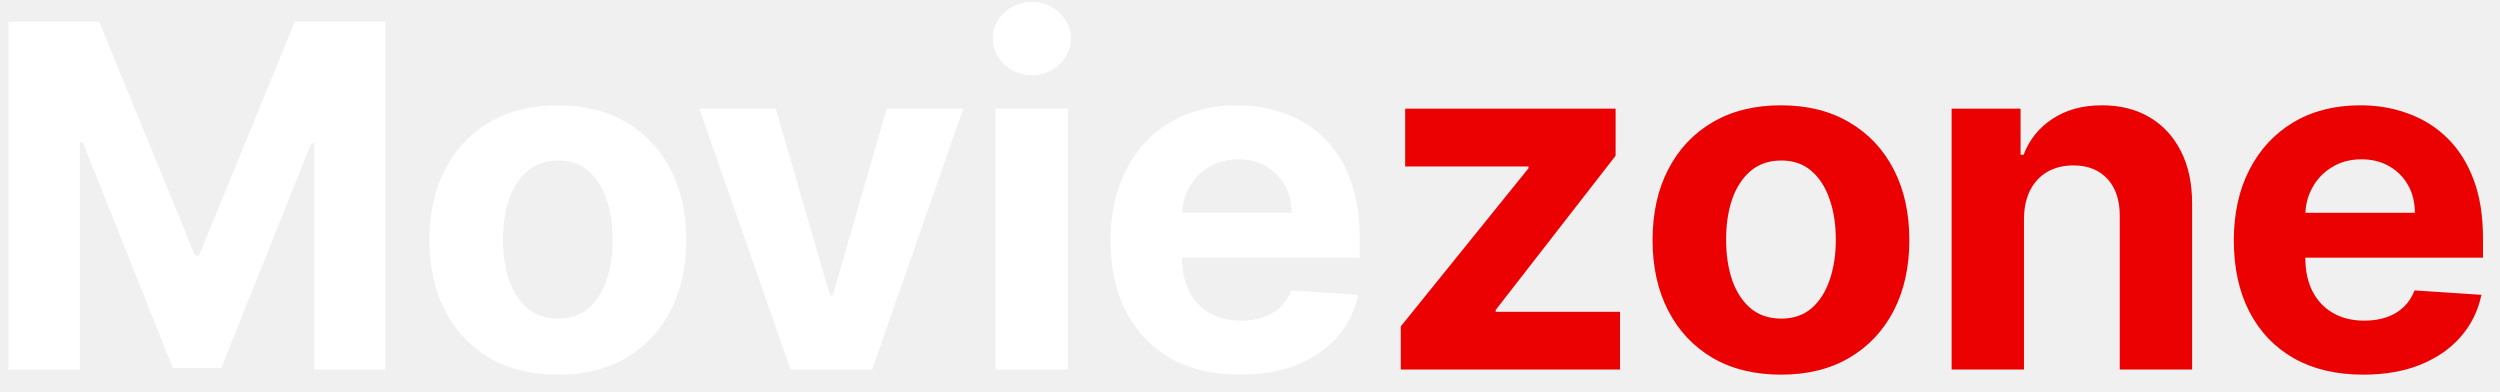
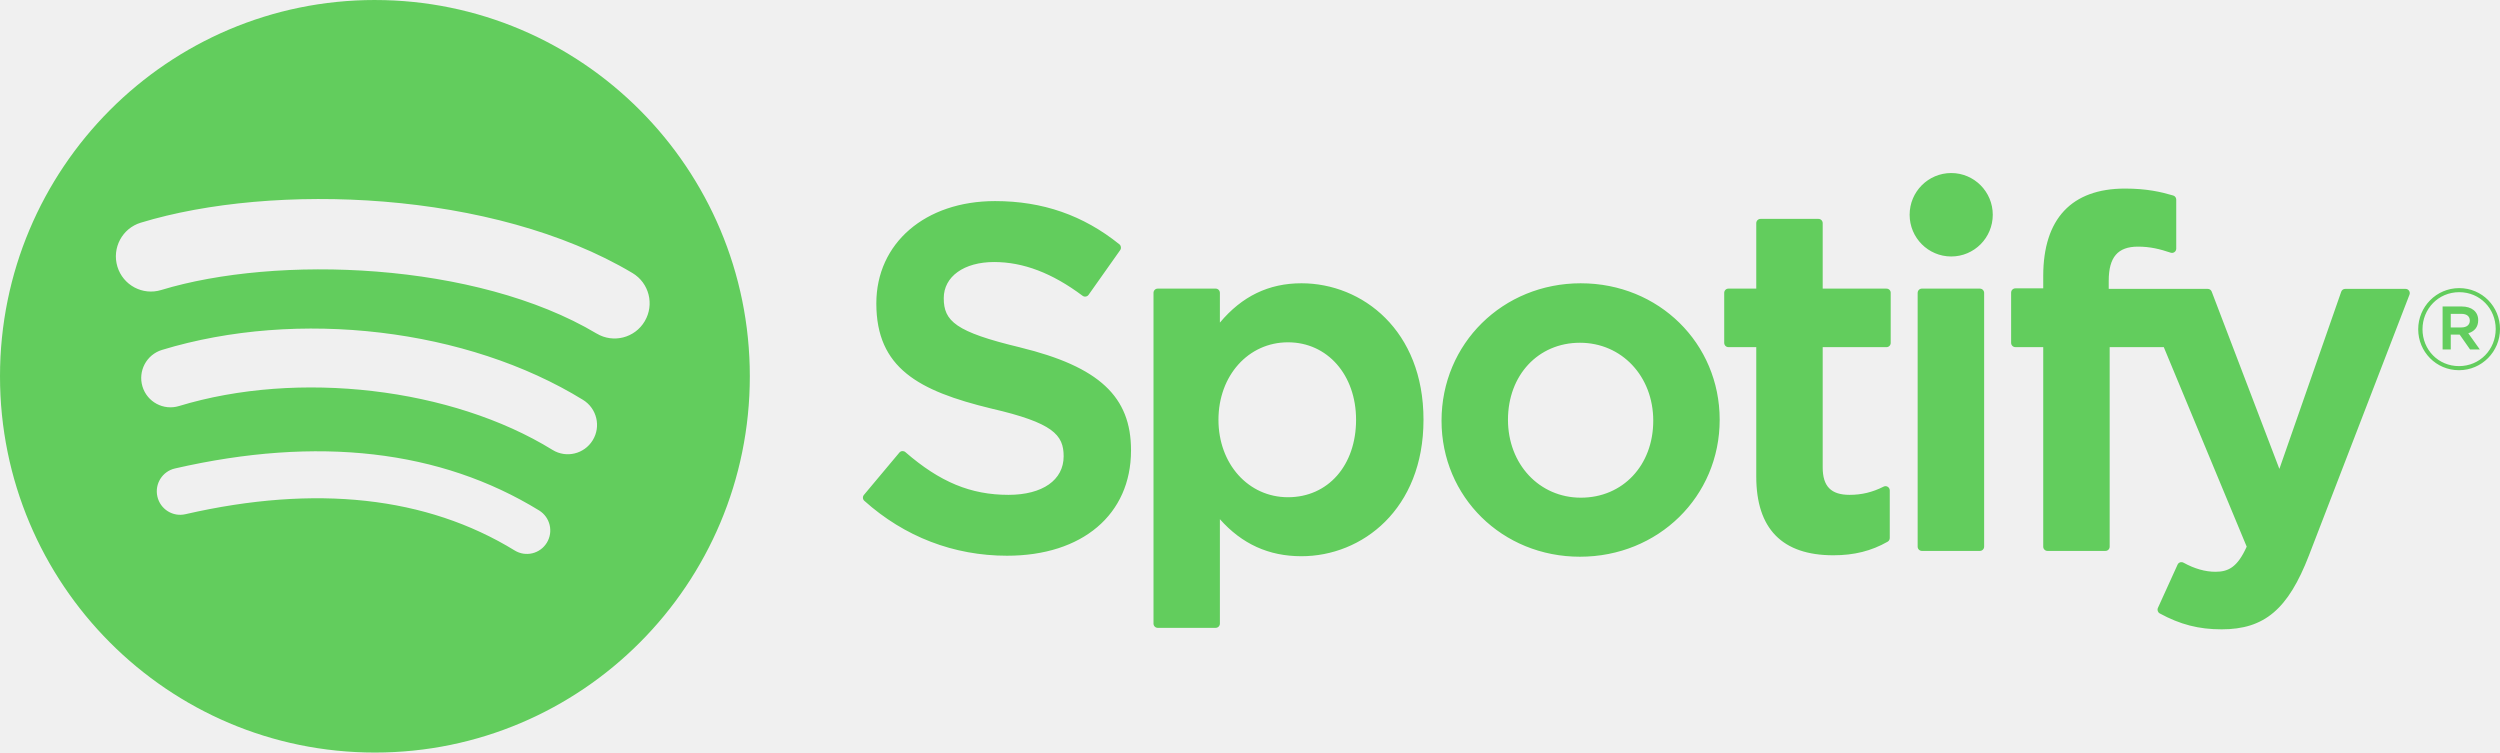
- <svg xmlns="http://www.w3.org/2000/svg" width="115" height="18" viewBox="0 0 115 18" fill="none">
-   <path d="M0.391 1H4.562L8.969 11.75H9.156L13.562 1H17.734V17H14.453V6.586H14.32L10.18 16.922H7.945L3.805 6.547H3.672V17H0.391V1ZM25.661 17.234C24.447 17.234 23.398 16.977 22.512 16.461C21.632 15.94 20.953 15.216 20.473 14.289C19.994 13.357 19.755 12.276 19.755 11.047C19.755 9.807 19.994 8.724 20.473 7.797C20.953 6.865 21.632 6.141 22.512 5.625C23.398 5.104 24.447 4.844 25.661 4.844C26.874 4.844 27.921 5.104 28.802 5.625C29.687 6.141 30.369 6.865 30.848 7.797C31.328 8.724 31.567 9.807 31.567 11.047C31.567 12.276 31.328 13.357 30.848 14.289C30.369 15.216 29.687 15.94 28.802 16.461C27.921 16.977 26.874 17.234 25.661 17.234ZM25.677 14.656C26.229 14.656 26.689 14.5 27.059 14.188C27.429 13.87 27.708 13.438 27.895 12.891C28.088 12.344 28.184 11.721 28.184 11.023C28.184 10.325 28.088 9.703 27.895 9.156C27.708 8.609 27.429 8.177 27.059 7.859C26.689 7.542 26.229 7.383 25.677 7.383C25.119 7.383 24.65 7.542 24.27 7.859C23.895 8.177 23.611 8.609 23.419 9.156C23.231 9.703 23.137 10.325 23.137 11.023C23.137 11.721 23.231 12.344 23.419 12.891C23.611 13.438 23.895 13.87 24.27 14.188C24.65 14.5 25.119 14.656 25.677 14.656ZM44.312 5L40.117 17H36.367L32.171 5H35.687L38.179 13.586H38.304L40.788 5H44.312ZM45.795 17V5H49.123V17H45.795ZM47.467 3.453C46.972 3.453 46.548 3.289 46.194 2.961C45.845 2.628 45.67 2.229 45.67 1.766C45.67 1.307 45.845 0.914 46.194 0.586C46.548 0.253 46.972 0.086 47.467 0.086C47.962 0.086 48.384 0.253 48.733 0.586C49.087 0.914 49.264 1.307 49.264 1.766C49.264 2.229 49.087 2.628 48.733 2.961C48.384 3.289 47.962 3.453 47.467 3.453ZM57.038 17.234C55.804 17.234 54.741 16.984 53.85 16.484C52.965 15.979 52.283 15.266 51.804 14.344C51.324 13.417 51.085 12.32 51.085 11.055C51.085 9.82 51.324 8.737 51.804 7.805C52.283 6.872 52.957 6.146 53.827 5.625C54.702 5.104 55.728 4.844 56.905 4.844C57.697 4.844 58.434 4.971 59.116 5.227C59.804 5.477 60.403 5.854 60.913 6.359C61.429 6.865 61.83 7.5 62.116 8.266C62.403 9.026 62.546 9.917 62.546 10.938V11.852H52.413V9.789H59.413C59.413 9.31 59.309 8.885 59.1 8.516C58.892 8.146 58.603 7.857 58.233 7.648C57.869 7.435 57.444 7.328 56.96 7.328C56.455 7.328 56.007 7.445 55.616 7.68C55.231 7.909 54.929 8.219 54.71 8.609C54.491 8.995 54.379 9.424 54.374 9.898V11.859C54.374 12.453 54.483 12.966 54.702 13.398C54.926 13.831 55.241 14.164 55.647 14.398C56.054 14.633 56.535 14.75 57.093 14.75C57.462 14.75 57.801 14.698 58.108 14.594C58.416 14.49 58.679 14.333 58.897 14.125C59.116 13.917 59.283 13.662 59.397 13.359L62.475 13.562C62.319 14.302 61.999 14.948 61.514 15.5C61.035 16.047 60.416 16.474 59.655 16.781C58.9 17.083 58.028 17.234 57.038 17.234Z" fill="white" />
-   <path d="M64.435 17V15.016L70.31 7.742V7.656H64.638V5H74.318V7.164L68.802 14.258V14.344H74.521V17H64.435ZM81.924 17.234C80.711 17.234 79.661 16.977 78.776 16.461C77.895 15.94 77.216 15.216 76.737 14.289C76.257 13.357 76.018 12.276 76.018 11.047C76.018 9.807 76.257 8.724 76.737 7.797C77.216 6.865 77.895 6.141 78.776 5.625C79.661 5.104 80.711 4.844 81.924 4.844C83.138 4.844 84.185 5.104 85.065 5.625C85.95 6.141 86.632 6.865 87.112 7.797C87.591 8.724 87.83 9.807 87.83 11.047C87.83 12.276 87.591 13.357 87.112 14.289C86.632 15.216 85.95 15.94 85.065 16.461C84.185 16.977 83.138 17.234 81.924 17.234ZM81.94 14.656C82.492 14.656 82.953 14.5 83.323 14.188C83.692 13.87 83.971 13.438 84.159 12.891C84.351 12.344 84.448 11.721 84.448 11.023C84.448 10.325 84.351 9.703 84.159 9.156C83.971 8.609 83.692 8.177 83.323 7.859C82.953 7.542 82.492 7.383 81.94 7.383C81.382 7.383 80.914 7.542 80.534 7.859C80.159 8.177 79.875 8.609 79.682 9.156C79.495 9.703 79.401 10.325 79.401 11.023C79.401 11.721 79.495 12.344 79.682 12.891C79.875 13.438 80.159 13.87 80.534 14.188C80.914 14.5 81.382 14.656 81.94 14.656ZM93.103 10.062V17H89.775V5H92.946V7.117H93.087C93.353 6.419 93.798 5.867 94.423 5.461C95.048 5.049 95.806 4.844 96.696 4.844C97.53 4.844 98.256 5.026 98.876 5.391C99.496 5.755 99.978 6.276 100.321 6.953C100.665 7.625 100.837 8.427 100.837 9.359V17H97.509V9.953C97.514 9.219 97.326 8.646 96.946 8.234C96.566 7.818 96.043 7.609 95.376 7.609C94.928 7.609 94.532 7.706 94.189 7.898C93.85 8.091 93.584 8.372 93.392 8.742C93.204 9.107 93.108 9.547 93.103 10.062ZM108.709 17.234C107.474 17.234 106.412 16.984 105.521 16.484C104.636 15.979 103.954 15.266 103.474 14.344C102.995 13.417 102.756 12.32 102.756 11.055C102.756 9.82 102.995 8.737 103.474 7.805C103.954 6.872 104.628 6.146 105.498 5.625C106.373 5.104 107.399 4.844 108.576 4.844C109.368 4.844 110.105 4.971 110.787 5.227C111.474 5.477 112.073 5.854 112.584 6.359C113.099 6.865 113.5 7.5 113.787 8.266C114.073 9.026 114.217 9.917 114.217 10.938V11.852H104.084V9.789H111.084C111.084 9.31 110.98 8.885 110.771 8.516C110.563 8.146 110.274 7.857 109.904 7.648C109.539 7.435 109.115 7.328 108.631 7.328C108.125 7.328 107.677 7.445 107.287 7.68C106.901 7.909 106.599 8.219 106.381 8.609C106.162 8.995 106.05 9.424 106.045 9.898V11.859C106.045 12.453 106.154 12.966 106.373 13.398C106.597 13.831 106.912 14.164 107.318 14.398C107.724 14.633 108.206 14.75 108.763 14.75C109.133 14.75 109.472 14.698 109.779 14.594C110.086 14.49 110.349 14.333 110.568 14.125C110.787 13.917 110.954 13.662 111.068 13.359L114.146 13.562C113.99 14.302 113.67 14.948 113.185 15.5C112.706 16.047 112.086 16.474 111.326 16.781C110.571 17.083 109.698 17.234 108.709 17.234Z" fill="#EB0101" />
+ <svg xmlns="http://www.w3.org/2000/svg" width="196" height="59" viewBox="0 0 196 59" fill="none">
+   <path d="M29.393 0C13.16 0 0 13.208 0 29.5C0 45.793 13.16 59 29.393 59C45.627 59 58.786 45.793 58.786 29.5C58.786 13.209 45.627 0.001 29.392 0.001L29.393 0ZM42.872 42.548C42.345 43.414 41.215 43.689 40.352 43.157C33.451 38.926 24.763 37.968 14.532 40.314C13.546 40.54 12.563 39.92 12.339 38.93C12.113 37.94 12.728 36.954 13.716 36.728C24.913 34.161 34.517 35.266 42.265 40.018C43.128 40.55 43.402 41.681 42.872 42.548ZM46.469 34.515C45.806 35.597 44.395 35.939 43.318 35.273C35.417 30.399 23.374 28.988 14.029 31.835C12.817 32.202 11.537 31.517 11.169 30.302C10.804 29.086 11.487 27.804 12.697 27.434C23.371 24.183 36.642 25.758 45.715 31.354C46.792 32.019 47.133 33.435 46.469 34.515ZM46.778 26.151C37.305 20.503 21.676 19.984 12.631 22.739C11.179 23.181 9.643 22.358 9.203 20.901C8.763 19.442 9.582 17.902 11.035 17.459C21.418 14.295 38.678 14.906 49.584 21.405C50.893 22.183 51.322 23.877 50.546 25.186C49.774 26.497 48.082 26.929 46.78 26.151H46.778ZM79.968 27.233C74.892 26.018 73.99 25.166 73.99 23.375C73.99 21.682 75.577 20.543 77.939 20.543C80.227 20.543 82.495 21.408 84.874 23.189C84.945 23.242 85.036 23.264 85.124 23.25C85.215 23.236 85.292 23.187 85.345 23.114L87.823 19.608C87.924 19.463 87.896 19.265 87.76 19.154C84.927 16.874 81.74 15.765 78.013 15.765C72.534 15.765 68.704 19.066 68.704 23.788C68.704 28.852 72.007 30.645 77.714 32.029C82.568 33.152 83.39 34.092 83.39 35.773C83.39 37.637 81.733 38.796 79.066 38.796C76.103 38.796 73.685 37.792 70.982 35.446C70.916 35.386 70.824 35.361 70.74 35.365C70.649 35.372 70.568 35.414 70.512 35.481L67.732 38.8C67.616 38.94 67.63 39.145 67.764 39.264C70.909 42.083 74.776 43.569 78.953 43.569C84.857 43.569 88.672 40.332 88.672 35.319C88.683 31.089 86.159 28.747 79.978 27.238L79.968 27.233ZM102.031 22.209C99.472 22.209 97.373 23.221 95.639 25.294V22.961C95.639 22.777 95.492 22.627 95.309 22.627H90.764C90.581 22.627 90.434 22.777 90.434 22.961V48.889C90.434 49.072 90.581 49.223 90.764 49.223H95.309C95.492 49.223 95.639 49.072 95.639 48.889V40.705C97.373 42.653 99.472 43.608 102.031 43.608C106.786 43.608 111.602 39.934 111.602 32.91C111.609 25.884 106.793 22.209 102.034 22.209L102.031 22.209ZM106.316 32.91C106.316 36.485 104.122 38.983 100.978 38.983C97.871 38.983 95.527 36.372 95.527 32.91C95.527 29.447 97.871 26.837 100.978 26.837C104.07 26.837 106.316 29.391 106.316 32.91ZM123.939 22.209C117.814 22.209 113.016 26.943 113.016 32.986C113.016 38.965 117.783 43.647 123.865 43.647C130.011 43.647 134.823 38.93 134.823 32.91C134.823 26.91 130.043 22.21 123.939 22.21V22.209ZM123.939 39.018C120.682 39.018 118.225 36.39 118.225 32.908C118.225 29.41 120.598 26.872 123.865 26.872C127.144 26.872 129.615 29.499 129.615 32.984C129.615 36.482 127.228 39.018 123.939 39.018ZM147.901 22.627H142.899V17.495C142.899 17.311 142.752 17.161 142.569 17.161H138.024C137.842 17.161 137.691 17.311 137.691 17.495V22.627H135.508C135.325 22.627 135.178 22.777 135.178 22.961V26.881C135.178 27.065 135.325 27.215 135.508 27.215H137.691V37.359C137.691 41.456 139.723 43.534 143.735 43.534C145.363 43.534 146.715 43.196 147.989 42.47C148.094 42.414 148.157 42.301 148.157 42.181V38.447C148.157 38.334 148.097 38.225 147.999 38.165C147.901 38.102 147.778 38.099 147.676 38.151C146.802 38.592 145.956 38.796 145.009 38.796C143.552 38.796 142.899 38.13 142.899 36.644V27.217H147.901C148.083 27.217 148.231 27.067 148.231 26.882V22.963C148.238 22.779 148.09 22.629 147.904 22.629L147.901 22.627ZM165.324 22.647V22.017C165.324 20.162 166.033 19.336 167.619 19.336C168.567 19.336 169.329 19.524 170.181 19.81C170.287 19.843 170.396 19.826 170.48 19.763C170.568 19.7 170.617 19.599 170.617 19.492V15.649C170.617 15.502 170.525 15.372 170.382 15.329C169.483 15.06 168.332 14.784 166.605 14.784C162.411 14.784 160.189 17.156 160.189 21.642V22.607H158.006C157.823 22.607 157.672 22.757 157.672 22.941V26.881C157.672 27.065 157.823 27.215 158.006 27.215H160.189V42.858C160.189 43.044 160.34 43.192 160.522 43.192H165.064C165.25 43.192 165.398 43.044 165.398 42.858V27.216H169.641L176.141 42.858C175.404 44.499 174.678 44.827 173.688 44.827C172.888 44.827 172.042 44.587 171.182 44.112C171.101 44.069 171.003 44.062 170.919 44.087C170.831 44.119 170.757 44.182 170.722 44.267L169.181 47.659C169.107 47.821 169.171 48.008 169.325 48.093C170.933 48.966 172.382 49.34 174.176 49.34C177.531 49.34 179.388 47.768 181.02 43.548L188.903 23.103C188.945 23 188.931 22.884 188.868 22.793C188.808 22.702 188.707 22.648 188.598 22.648H183.866C183.723 22.648 183.596 22.738 183.551 22.872L178.703 36.763L173.397 22.863C173.347 22.733 173.225 22.648 173.088 22.648H165.324V22.647ZM155.222 22.627H150.677C150.495 22.627 150.344 22.777 150.344 22.961V42.858C150.344 43.044 150.495 43.192 150.677 43.192H155.222C155.405 43.192 155.556 43.044 155.556 42.858V22.962C155.556 22.778 155.408 22.628 155.222 22.628V22.627ZM152.976 13.566C151.176 13.566 149.715 15.029 149.715 16.836C149.715 18.644 151.176 20.108 152.976 20.108C154.777 20.108 156.233 18.644 156.233 16.836C156.233 15.029 154.773 13.566 152.976 13.566ZM192.785 29.024C190.988 29.024 189.587 27.575 189.587 25.814C189.587 24.054 191.005 22.588 192.803 22.588C194.6 22.588 196 24.037 196 25.796C196 27.556 194.582 29.024 192.785 29.024ZM192.803 22.907C191.163 22.907 189.924 24.214 189.924 25.814C189.924 27.414 191.156 28.703 192.785 28.703C194.424 28.703 195.663 27.397 195.663 25.796C195.663 24.196 194.431 22.907 192.803 22.907ZM193.512 26.126L194.417 27.397H193.652L192.838 26.231H192.139V27.397H191.5V24.028H192.996C193.778 24.028 194.291 24.428 194.291 25.103C194.294 25.655 193.975 25.993 193.515 26.126H193.512ZM192.971 24.606H192.139V25.672H192.971C193.385 25.672 193.634 25.468 193.634 25.138C193.634 24.792 193.385 24.606 192.971 24.606Z" fill="#62CD5D" />
</svg>
